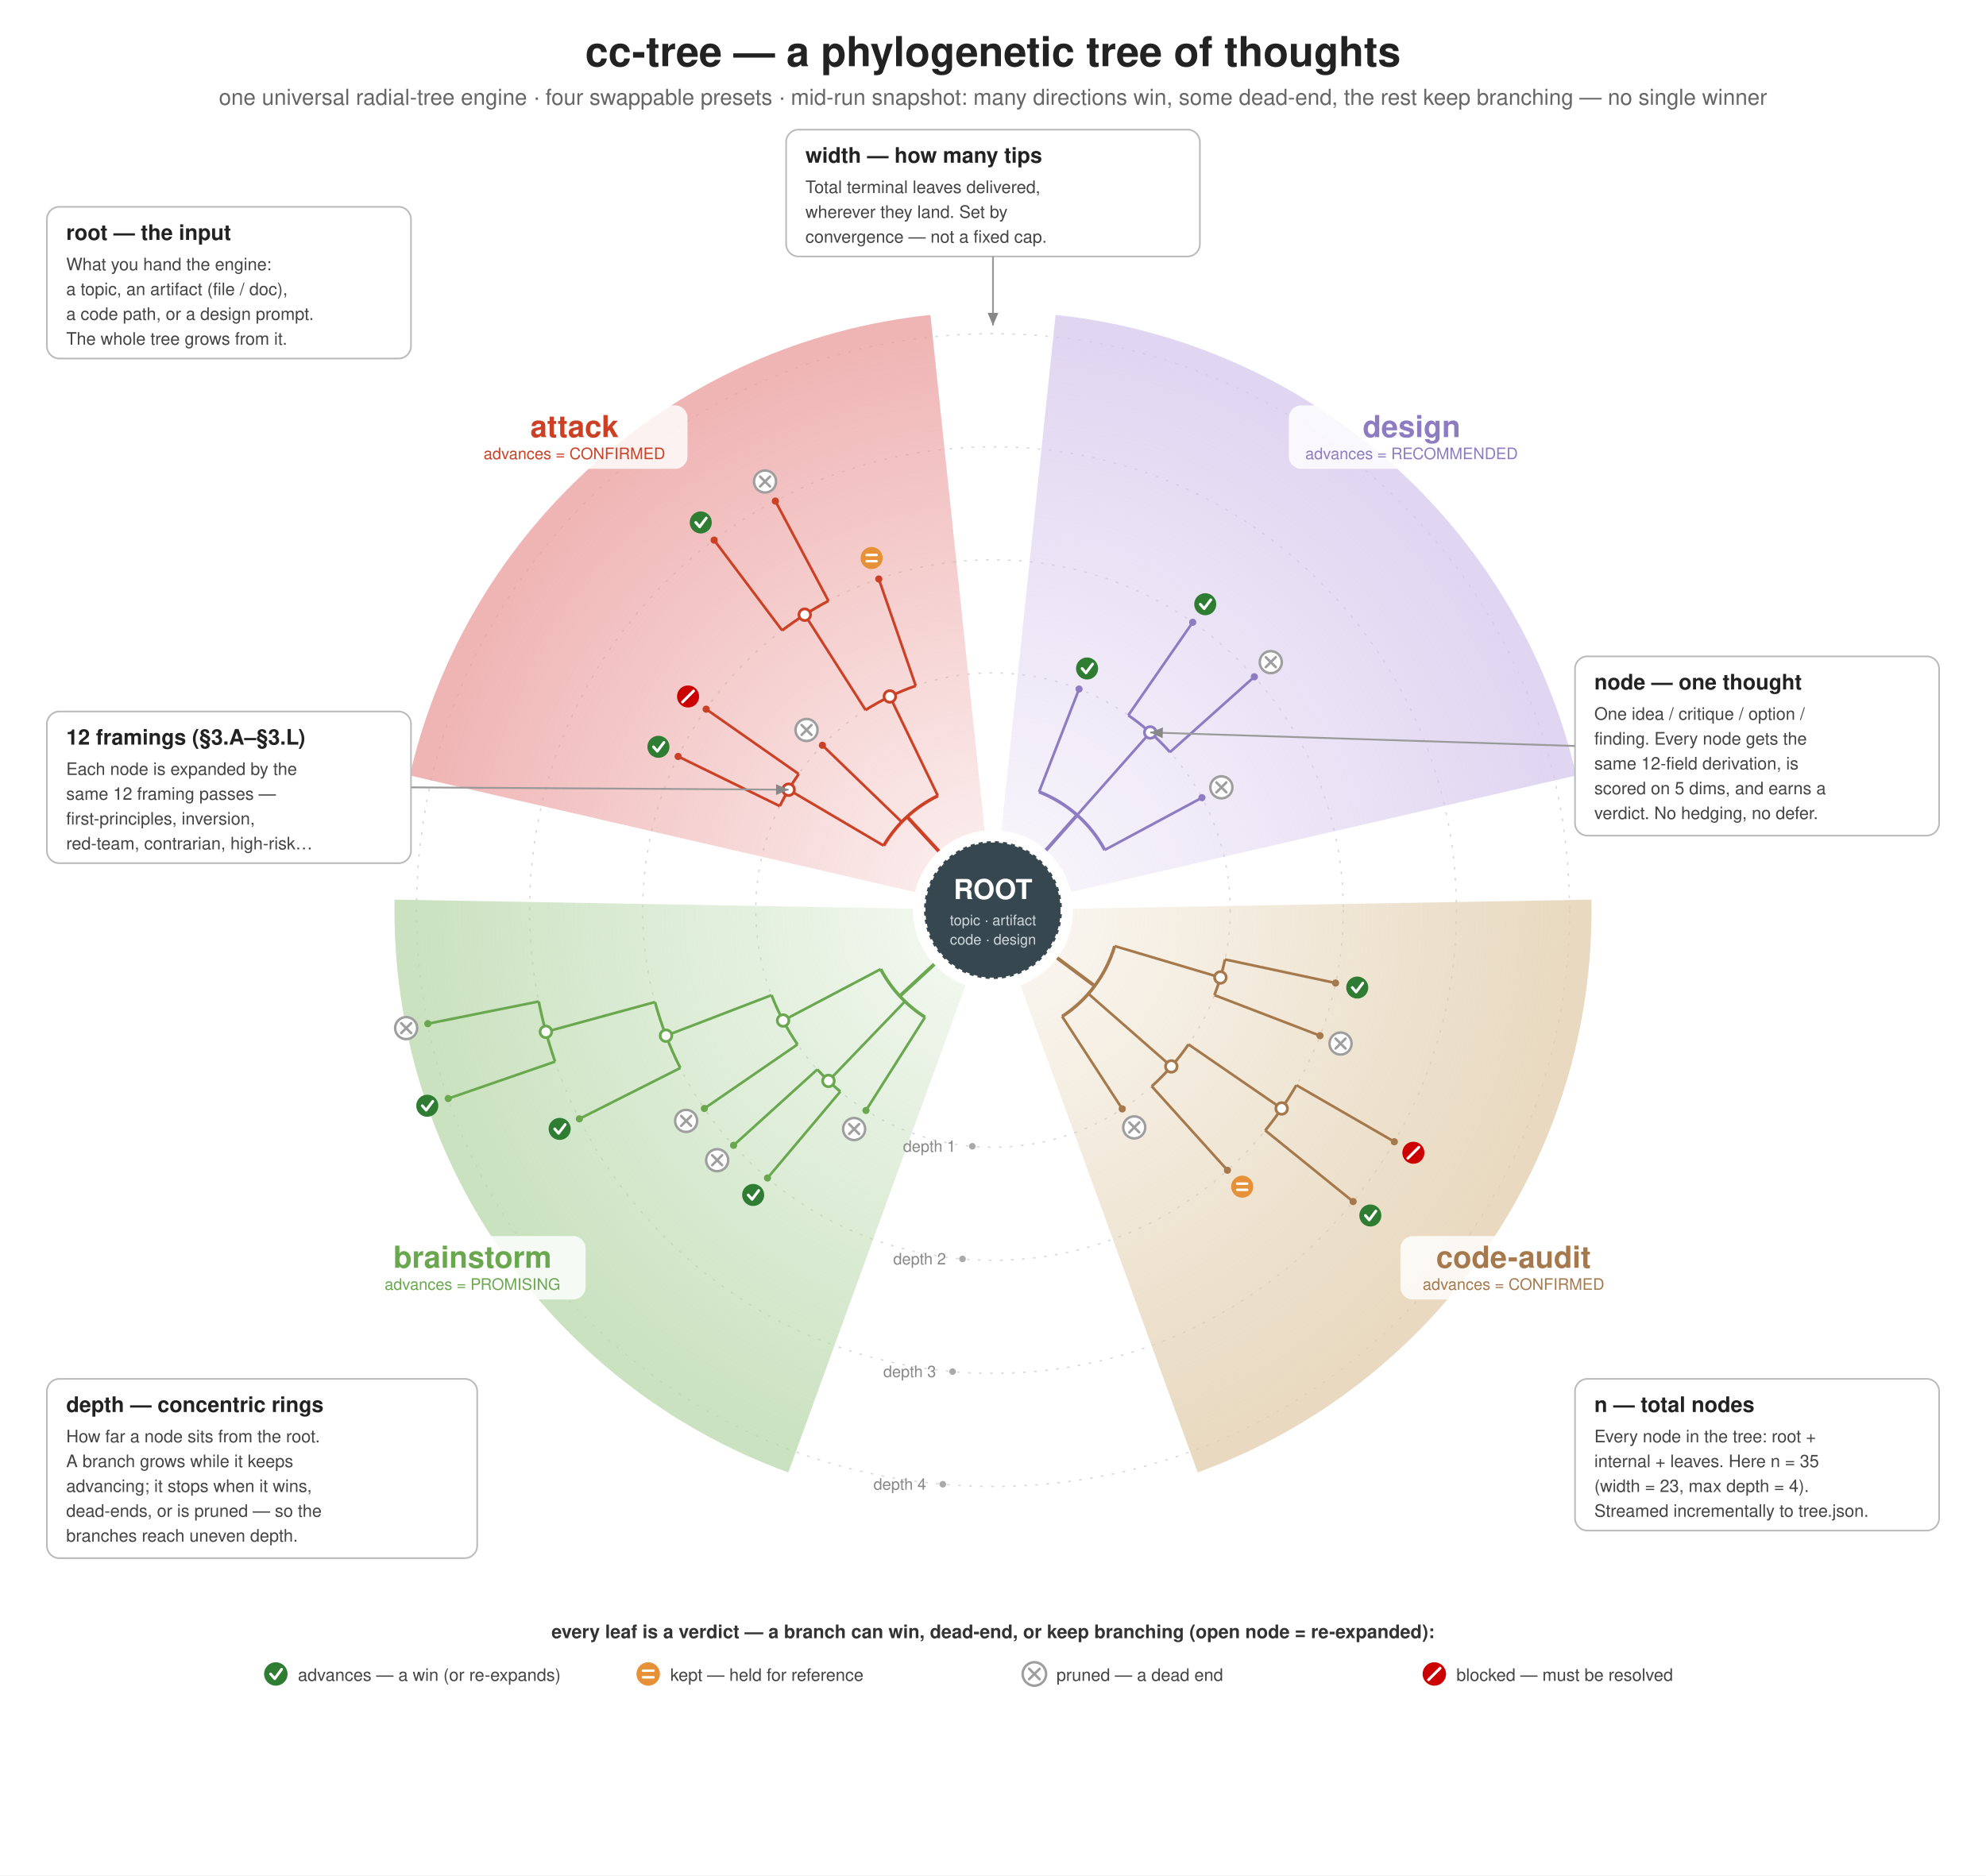
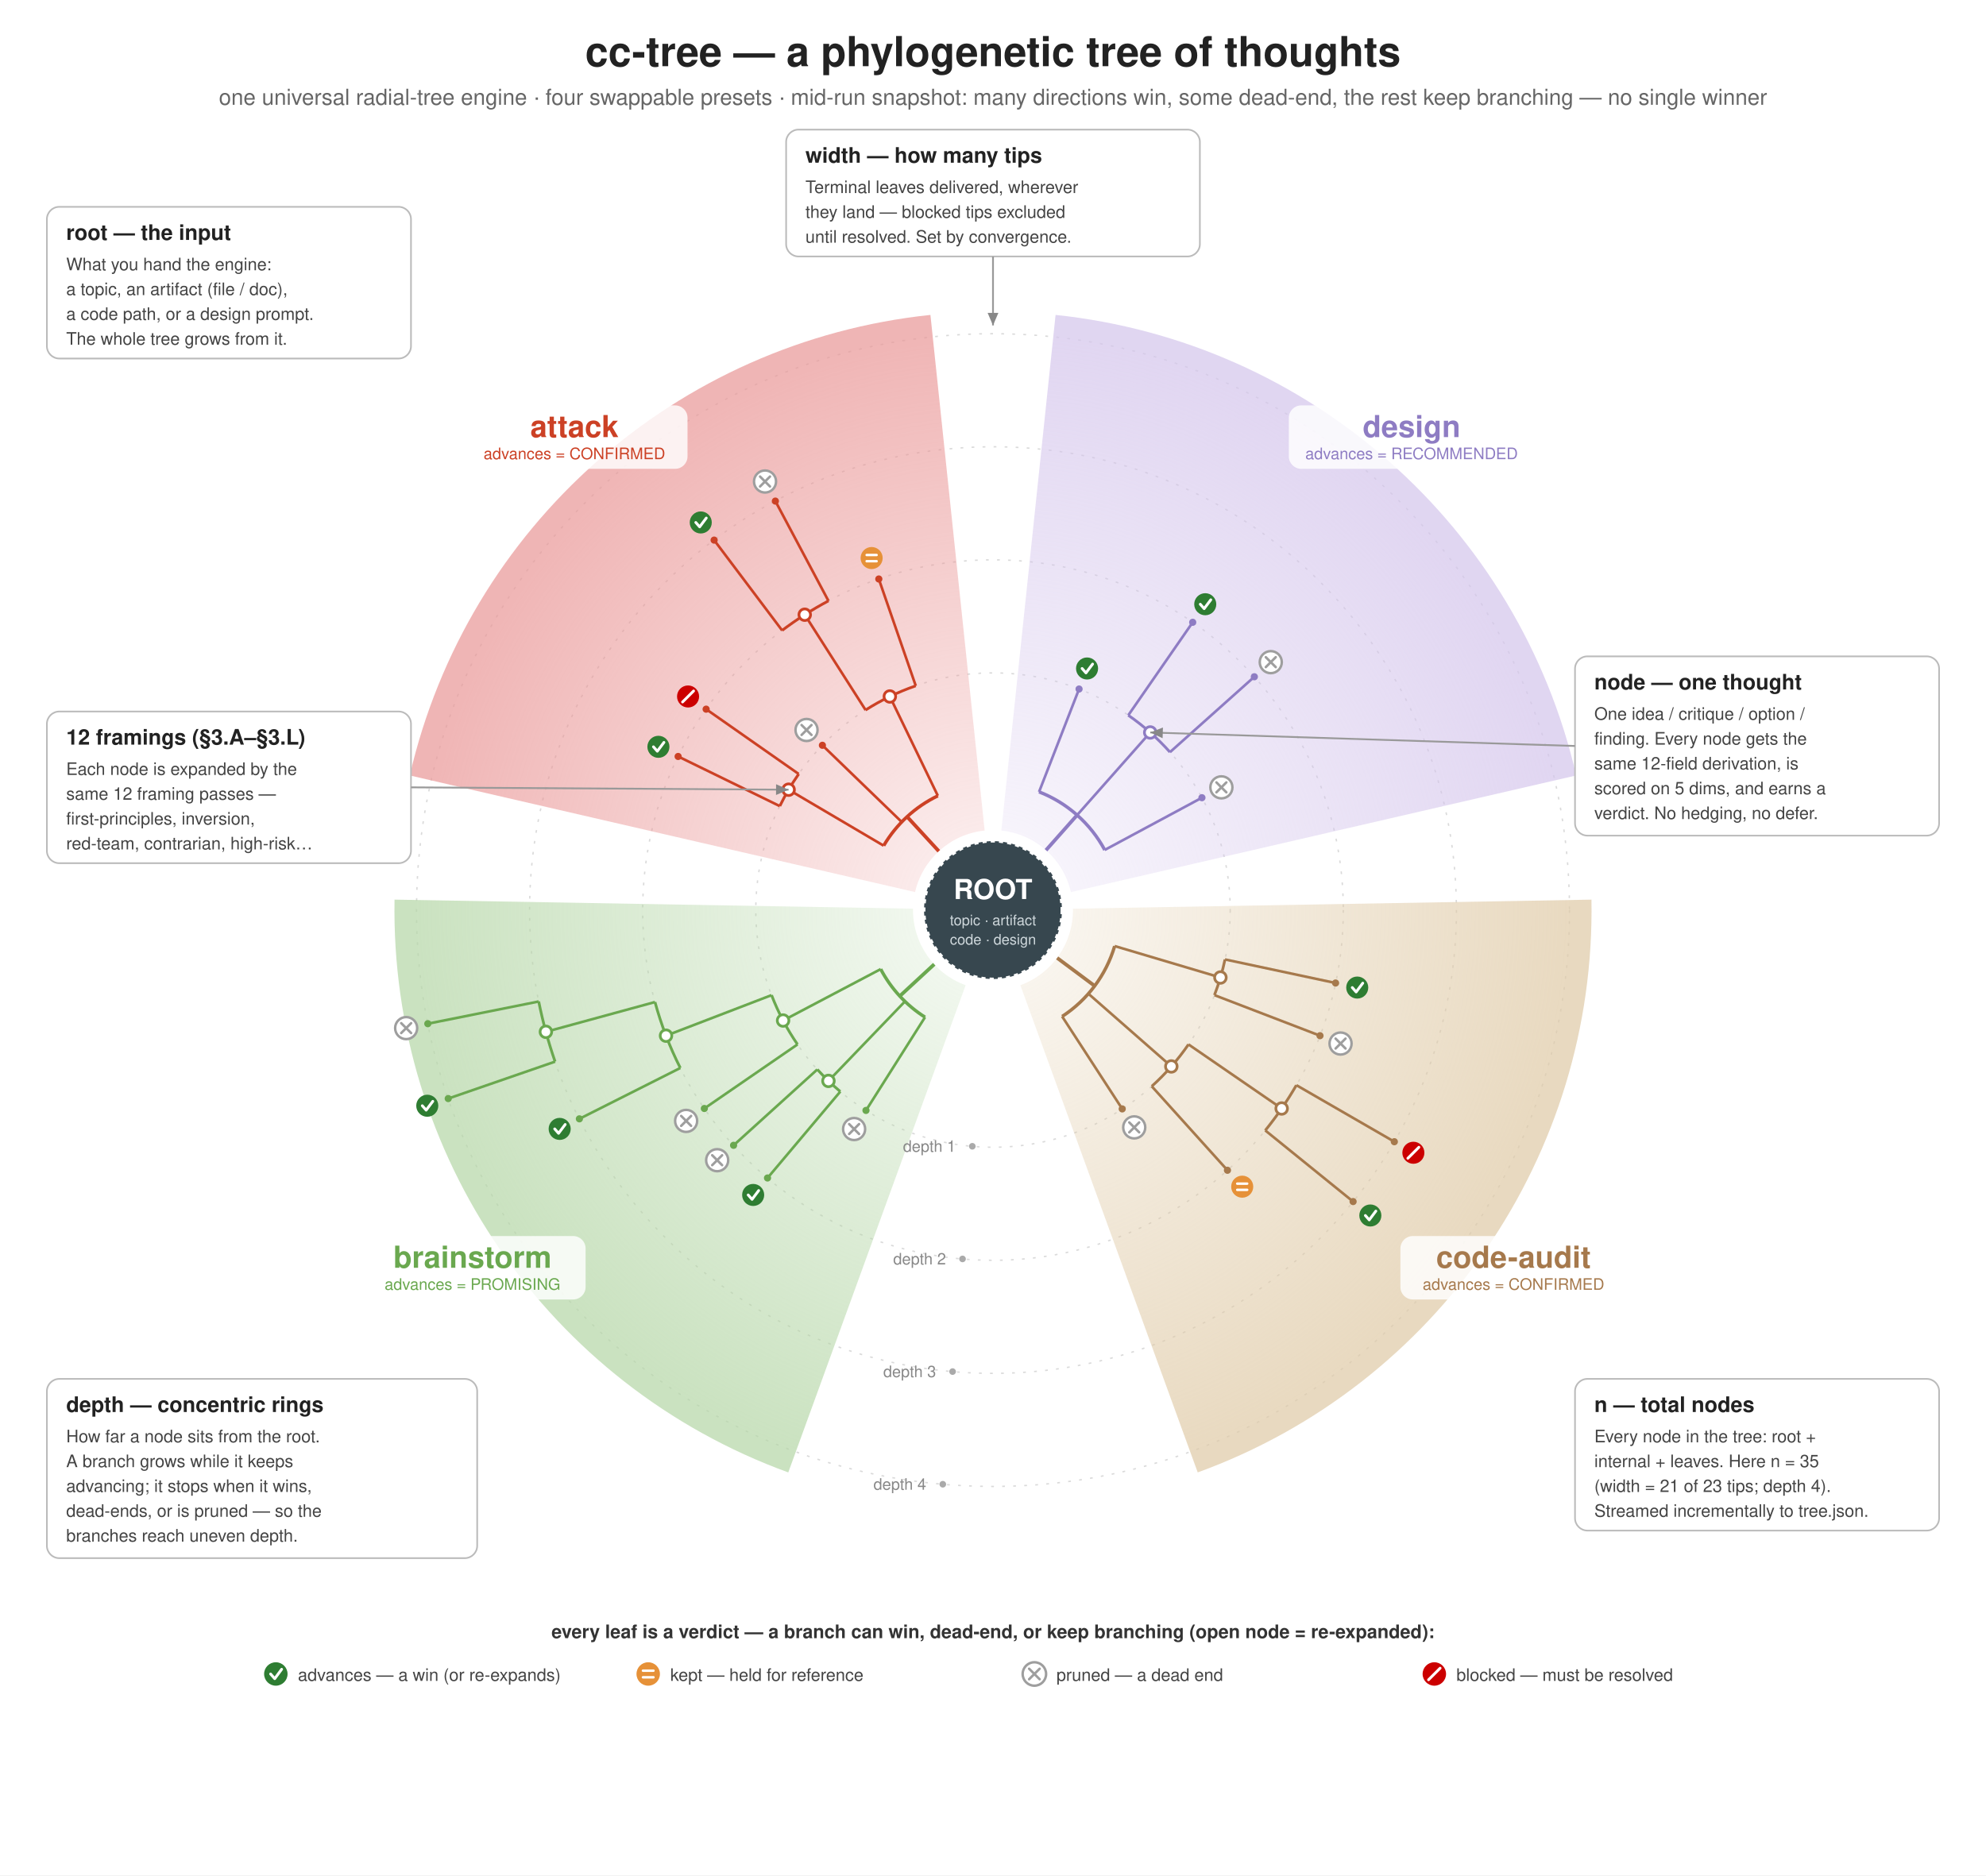
<svg xmlns="http://www.w3.org/2000/svg" width="1440" height="1360" viewBox="0 0 1440 1360" font-family="Helvetica, Arial, sans-serif">
  <defs>
    <radialGradient id="g_brainstorm" gradientUnits="userSpaceOnUse" fx="720.0" fy="660.0" cx="720.0" cy="660.0" r="418.0">
      <stop offset="0%" stop-color="#b6d7a8" stop-opacity="0.12" />
      <stop offset="100%" stop-color="#b6d7a8" stop-opacity="0.72" />
    </radialGradient>
    <radialGradient id="g_attack" gradientUnits="userSpaceOnUse" fx="720.0" fy="660.0" cx="720.0" cy="660.0" r="418.0">
      <stop offset="0%" stop-color="#ea9999" stop-opacity="0.12" />
      <stop offset="100%" stop-color="#ea9999" stop-opacity="0.72" />
    </radialGradient>
    <radialGradient id="g_design" gradientUnits="userSpaceOnUse" fx="720.0" fy="660.0" cx="720.0" cy="660.0" r="418.0">
      <stop offset="0%" stop-color="#d5c6ec" stop-opacity="0.12" />
      <stop offset="100%" stop-color="#d5c6ec" stop-opacity="0.72" />
    </radialGradient>
    <radialGradient id="g_code-audit" gradientUnits="userSpaceOnUse" fx="720.0" fy="660.0" cx="720.0" cy="660.0" r="418.0">
      <stop offset="0%" stop-color="#e0cba8" stop-opacity="0.12" />
      <stop offset="100%" stop-color="#e0cba8" stop-opacity="0.72" />
    </radialGradient>
    <marker id="arrow" markerWidth="9" markerHeight="9" refX="7" refY="3" orient="auto">
      <path d="M0,0 L7,3 L0,6 Z" fill="#888" />
    </marker>
  </defs>
  <rect width="1440" height="1360" fill="#ffffff" />
  <text x="720.0" y="48" text-anchor="middle" font-size="30" font-weight="700" fill="#222">cc-tree — a phylogenetic tree of thoughts</text>
  <text x="720.0" y="76" text-anchor="middle" font-size="16" fill="#666">one universal radial-tree engine · four swappable presets · mid-run snapshot: many directions win, some dead-end, the rest keep branching — no single winner</text>
  <circle cx="720.0" cy="660.0" r="172.0" fill="none" stroke="#dadada" stroke-width="1" stroke-dasharray="2 6" />
  <circle cx="720.0" cy="660.0" r="254.0" fill="none" stroke="#dadada" stroke-width="1" stroke-dasharray="2 6" />
  <circle cx="720.0" cy="660.0" r="336.0" fill="none" stroke="#dadada" stroke-width="1" stroke-dasharray="2 6" />
  <circle cx="720.0" cy="660.0" r="418.0" fill="none" stroke="#dadada" stroke-width="1" stroke-dasharray="2 6" />
  <path d="M 571.56,1067.83 A 434.00 434.00 0 0 1 286.07,652.43 L 662.01,658.99 A 58.00 58.00 0 0 0 700.16,714.50 Z" fill="url(#g_brainstorm)" stroke="none" />
  <path d="M 297.12,562.37 A 434.00 434.00 0 0 1 674.63,228.38 L 713.94,602.32 A 58.00 58.00 0 0 0 663.49,646.95 Z" fill="url(#g_attack)" stroke="none" />
  <path d="M 765.37,228.38 A 434.00 434.00 0 0 1 1142.88,562.37 L 776.51,646.95 A 58.00 58.00 0 0 0 726.06,602.32 Z" fill="url(#g_design)" stroke="none" />
  <path d="M 1153.93,652.43 A 434.00 434.00 0 0 1 868.44,1067.83 L 739.84,714.50 A 58.00 58.00 0 0 0 777.99,658.99 Z" fill="url(#g_code-audit)" stroke="none" />
  <path d="M 670.74,737.70 A 92.00 92.00 0 0 1 638.58,702.84" fill="none" stroke="#6aa84f" stroke-width="2.4" />
  <line x1="677.4" y1="699.3" x2="652.4" y2="722.4" stroke="#6aa84f" stroke-width="2.6" />
  <line x1="670.7" y1="737.7" x2="627.9" y2="805.3" stroke="#6aa84f" stroke-width="1.9" />
  <circle cx="627.9" cy="805.3" r="2.6" fill="#6aa84f" />
  <circle cx="619.3" cy="818.8" r="8.0" fill="#fff" stroke="#9e9e9e" stroke-width="1.8" />
  <path d="M615.7,815.2 L622.9,822.4 M615.7,822.4 L622.9,815.2" stroke="#9e9e9e" stroke-width="1.8" stroke-linecap="round" />
  <line x1="656.2" y1="726.2" x2="600.7" y2="783.9" stroke="#6aa84f" stroke-width="1.9" />
  <path d="M 609.25,791.60 A 172.00 172.00 0 0 1 592.60,775.56" fill="none" stroke="#6aa84f" stroke-width="2.0" />
  <line x1="609.3" y1="791.6" x2="556.5" y2="854.3" stroke="#6aa84f" stroke-width="1.9" />
  <circle cx="556.5" cy="854.3" r="2.6" fill="#6aa84f" />
  <circle cx="546.1" cy="866.6" r="8.0" fill="#2e7d32" />
  <path d="M542.5,866.6 L545.3,869.8 L550.1,863.4" fill="none" stroke="#fff" stroke-width="2" stroke-linecap="round" stroke-linejoin="round" />
  <line x1="592.6" y1="775.6" x2="531.9" y2="830.6" stroke="#6aa84f" stroke-width="1.9" />
  <circle cx="531.9" cy="830.6" r="2.6" fill="#6aa84f" />
  <circle cx="520.0" cy="841.4" r="8.0" fill="#fff" stroke="#9e9e9e" stroke-width="1.8" />
  <path d="M516.4,837.8 L523.6,845.0 M516.4,845.0 L523.6,837.8" stroke="#9e9e9e" stroke-width="1.8" stroke-linecap="round" />
  <circle cx="600.7" cy="783.9" r="4.2" fill="#fff" stroke="#6aa84f" stroke-width="2.0" />
  <line x1="638.6" y1="702.8" x2="567.8" y2="740.1" stroke="#6aa84f" stroke-width="1.9" />
  <path d="M 578.25,757.42 A 172.00 172.00 0 0 1 559.43,721.67" fill="none" stroke="#6aa84f" stroke-width="2.0" />
  <line x1="578.3" y1="757.4" x2="510.7" y2="803.9" stroke="#6aa84f" stroke-width="1.9" />
  <circle cx="510.7" cy="803.9" r="2.6" fill="#6aa84f" />
  <circle cx="497.5" cy="812.9" r="8.0" fill="#fff" stroke="#9e9e9e" stroke-width="1.8" />
  <path d="M493.9,809.3 L501.1,816.5 M493.9,816.5 L501.1,809.3" stroke="#9e9e9e" stroke-width="1.8" stroke-linecap="round" />
  <line x1="559.4" y1="721.7" x2="482.9" y2="751.1" stroke="#6aa84f" stroke-width="1.9" />
  <path d="M 493.27,774.49 A 254.00 254.00 0 0 1 474.92,726.72" fill="none" stroke="#6aa84f" stroke-width="2.0" />
  <line x1="493.3" y1="774.5" x2="420.1" y2="811.4" stroke="#6aa84f" stroke-width="1.9" />
  <circle cx="420.1" cy="811.4" r="2.6" fill="#6aa84f" />
  <circle cx="405.8" cy="818.7" r="8.0" fill="#2e7d32" />
  <path d="M402.2,818.7 L405.0,821.9 L409.8,815.5" fill="none" stroke="#fff" stroke-width="2" stroke-linecap="round" stroke-linejoin="round" />
  <line x1="474.9" y1="726.7" x2="395.8" y2="748.3" stroke="#6aa84f" stroke-width="1.9" />
  <path d="M 402.46,769.85 A 336.00 336.00 0 0 1 390.60,726.27" fill="none" stroke="#6aa84f" stroke-width="2.0" />
  <line x1="402.5" y1="769.9" x2="325.0" y2="796.7" stroke="#6aa84f" stroke-width="1.9" />
  <circle cx="325.0" cy="796.7" r="2.6" fill="#6aa84f" />
  <circle cx="309.8" cy="801.9" r="8.0" fill="#2e7d32" />
  <path d="M306.2,801.9 L309.0,805.1 L313.8,798.7" fill="none" stroke="#fff" stroke-width="2" stroke-linecap="round" stroke-linejoin="round" />
  <line x1="390.6" y1="726.3" x2="310.2" y2="742.4" stroke="#6aa84f" stroke-width="1.9" />
  <circle cx="310.2" cy="742.4" r="2.6" fill="#6aa84f" />
  <circle cx="294.5" cy="745.6" r="8.0" fill="#fff" stroke="#9e9e9e" stroke-width="1.8" />
  <path d="M290.9,742.0 L298.1,749.2 M290.9,749.2 L298.1,742.0" stroke="#9e9e9e" stroke-width="1.8" stroke-linecap="round" />
  <circle cx="395.8" cy="748.3" r="4.2" fill="#fff" stroke="#6aa84f" stroke-width="2.0" />
  <circle cx="482.9" cy="751.1" r="4.2" fill="#fff" stroke="#6aa84f" stroke-width="2.0" />
  <circle cx="567.8" cy="740.1" r="4.2" fill="#fff" stroke="#6aa84f" stroke-width="2.0" />
  <rect x="260.6" y="896.4" width="164.0" height="46" rx="9" fill="#ffffff" fill-opacity="0.82" />
  <text x="342.6" y="919.4" text-anchor="middle" font-size="22" font-weight="700" fill="#6aa84f">brainstorm</text>
  <text x="342.6" y="935.4" text-anchor="middle" font-size="11.5" fill="#6aa84f">advances = PROMISING</text>
  <path d="M 640.74,613.29 A 92.00 92.00 0 0 1 680.01,577.14" fill="none" stroke="#cc4125" stroke-width="2.4" />
  <line x1="680.7" y1="617.3" x2="657.7" y2="592.3" stroke="#cc4125" stroke-width="2.6" />
  <line x1="640.7" y1="613.3" x2="571.8" y2="572.7" stroke="#cc4125" stroke-width="1.9" />
  <path d="M 565.43,584.56 A 172.00 172.00 0 0 1 579.12,561.32" fill="none" stroke="#cc4125" stroke-width="2.0" />
  <line x1="565.4" y1="584.6" x2="491.7" y2="548.6" stroke="#cc4125" stroke-width="1.9" />
  <circle cx="491.7" cy="548.6" r="2.6" fill="#cc4125" />
  <circle cx="477.4" cy="541.6" r="8.0" fill="#2e7d32" />
  <path d="M473.8,541.6 L476.6,544.8 L481.4,538.4" fill="none" stroke="#fff" stroke-width="2" stroke-linecap="round" stroke-linejoin="round" />
  <line x1="579.1" y1="561.3" x2="512.0" y2="514.3" stroke="#cc4125" stroke-width="1.9" />
  <circle cx="512.0" cy="514.3" r="2.6" fill="#cc4125" />
  <circle cx="498.9" cy="505.1" r="8.0" fill="#cc0000" />
  <line x1="494.9" y1="509.1" x2="502.9" y2="501.1" stroke="#fff" stroke-width="2" stroke-linecap="round" />
  <circle cx="571.8" cy="572.7" r="4.2" fill="#fff" stroke="#cc4125" stroke-width="2.0" />
  <line x1="653.8" y1="596.1" x2="596.3" y2="540.5" stroke="#cc4125" stroke-width="1.9" />
  <circle cx="596.3" cy="540.5" r="2.6" fill="#cc4125" />
  <circle cx="584.8" cy="529.4" r="8.0" fill="#fff" stroke="#9e9e9e" stroke-width="1.8" />
  <path d="M581.2,525.8 L588.4,533.0 M581.2,533.0 L588.4,525.8" stroke="#9e9e9e" stroke-width="1.8" stroke-linecap="round" />
  <line x1="680.0" y1="577.1" x2="645.2" y2="505.1" stroke="#cc4125" stroke-width="1.9" />
  <path d="M 627.57,514.95 A 172.00 172.00 0 0 1 663.95,497.39" fill="none" stroke="#cc4125" stroke-width="2.0" />
  <line x1="627.6" y1="514.9" x2="583.5" y2="445.8" stroke="#cc4125" stroke-width="1.9" />
  <path d="M 567.13,457.16 A 254.00 254.00 0 0 1 600.72,435.75" fill="none" stroke="#cc4125" stroke-width="2.0" />
  <line x1="567.1" y1="457.2" x2="517.8" y2="391.7" stroke="#cc4125" stroke-width="1.9" />
  <circle cx="517.8" cy="391.7" r="2.6" fill="#cc4125" />
  <circle cx="508.1" cy="378.9" r="8.0" fill="#2e7d32" />
  <path d="M504.5,378.9 L507.3,382.1 L512.1,375.7" fill="none" stroke="#fff" stroke-width="2" stroke-linecap="round" stroke-linejoin="round" />
  <line x1="600.7" y1="435.8" x2="562.2" y2="363.4" stroke="#cc4125" stroke-width="1.9" />
  <circle cx="562.2" cy="363.4" r="2.6" fill="#cc4125" />
  <circle cx="554.7" cy="349.2" r="8.0" fill="#fff" stroke="#9e9e9e" stroke-width="1.8" />
  <path d="M551.1,345.6 L558.3,352.8 M551.1,352.8 L558.3,345.6" stroke="#9e9e9e" stroke-width="1.8" stroke-linecap="round" />
  <circle cx="583.5" cy="445.8" r="4.2" fill="#fff" stroke="#cc4125" stroke-width="2.0" />
  <line x1="664.0" y1="497.4" x2="637.2" y2="419.9" stroke="#cc4125" stroke-width="1.9" />
  <circle cx="637.2" cy="419.9" r="2.6" fill="#cc4125" />
  <circle cx="632.0" cy="404.7" r="8.0" fill="#e69138" />
  <line x1="628.4" y1="402.5" x2="635.6" y2="402.5" stroke="#fff" stroke-width="1.8" stroke-linecap="round" />
  <line x1="628.4" y1="407.0" x2="635.6" y2="407.0" stroke="#fff" stroke-width="1.8" stroke-linecap="round" />
  <circle cx="645.2" cy="505.1" r="4.2" fill="#fff" stroke="#cc4125" stroke-width="2.0" />
  <rect x="334.5" y="294.0" width="164.0" height="46" rx="9" fill="#ffffff" fill-opacity="0.82" />
  <text x="416.5" y="317.0" text-anchor="middle" font-size="22" font-weight="700" fill="#cc4125">attack</text>
  <text x="416.5" y="333.0" text-anchor="middle" font-size="11.5" fill="#cc4125">advances = CONFIRMED</text>
  <path d="M 753.37,574.26 A 92.00 92.00 0 0 1 801.03,616.43" fill="none" stroke="#8e7cc3" stroke-width="2.4" />
  <line x1="758.4" y1="616.6" x2="781.0" y2="591.1" stroke="#8e7cc3" stroke-width="2.6" />
  <line x1="753.4" y1="574.3" x2="782.4" y2="499.7" stroke="#8e7cc3" stroke-width="1.9" />
  <circle cx="782.4" cy="499.7" r="2.6" fill="#8e7cc3" />
  <circle cx="788.2" cy="484.8" r="8.0" fill="#2e7d32" />
  <path d="M784.6,484.8 L787.4,488.0 L792.2,481.6" fill="none" stroke="#fff" stroke-width="2" stroke-linecap="round" stroke-linejoin="round" />
  <line x1="781.0" y1="591.1" x2="834.0" y2="531.2" stroke="#8e7cc3" stroke-width="1.9" />
  <path d="M 818.05,518.69 A 172.00 172.00 0 0 1 848.31,545.46" fill="none" stroke="#8e7cc3" stroke-width="2.0" />
  <line x1="818.1" y1="518.7" x2="864.8" y2="451.3" stroke="#8e7cc3" stroke-width="1.9" />
  <circle cx="864.8" cy="451.3" r="2.6" fill="#8e7cc3" />
  <circle cx="873.9" cy="438.2" r="8.0" fill="#2e7d32" />
  <path d="M870.3,438.2 L873.1,441.4 L877.9,435.0" fill="none" stroke="#fff" stroke-width="2" stroke-linecap="round" stroke-linejoin="round" />
  <line x1="848.3" y1="545.5" x2="909.5" y2="490.8" stroke="#8e7cc3" stroke-width="1.9" />
  <circle cx="909.5" cy="490.8" r="2.6" fill="#8e7cc3" />
  <circle cx="921.4" cy="480.2" r="8.0" fill="#fff" stroke="#9e9e9e" stroke-width="1.8" />
  <path d="M917.8,476.6 L925.0,483.8 M917.8,483.8 L925.0,476.6" stroke="#9e9e9e" stroke-width="1.8" stroke-linecap="round" />
  <circle cx="834.0" cy="531.2" r="4.2" fill="#fff" stroke="#8e7cc3" stroke-width="2.0" />
  <line x1="801.0" y1="616.4" x2="871.5" y2="578.5" stroke="#8e7cc3" stroke-width="1.9" />
  <circle cx="871.5" cy="578.5" r="2.6" fill="#8e7cc3" />
  <circle cx="885.6" cy="571.0" r="8.0" fill="#fff" stroke="#9e9e9e" stroke-width="1.8" />
  <path d="M882.0,567.4 L889.2,574.6 M882.0,574.6 L889.2,567.4" stroke="#9e9e9e" stroke-width="1.8" stroke-linecap="round" />
  <rect x="934.5" y="294.0" width="178.0" height="46" rx="9" fill="#ffffff" fill-opacity="0.82" />
  <text x="1023.5" y="317.0" text-anchor="middle" font-size="22" font-weight="700" fill="#8e7cc3">design</text>
  <text x="1023.5" y="333.0" text-anchor="middle" font-size="11.5" fill="#8e7cc3">advances = RECOMMENDED</text>
  <path d="M 808.21,686.15 A 92.00 92.00 0 0 1 770.13,737.14" fill="none" stroke="#a6794c" stroke-width="2.4" />
  <line x1="766.5" y1="694.7" x2="793.7" y2="715.0" stroke="#a6794c" stroke-width="2.6" />
  <line x1="808.2" y1="686.1" x2="884.9" y2="708.9" stroke="#a6794c" stroke-width="1.9" />
  <path d="M 888.23,695.81 A 172.00 172.00 0 0 1 880.57,721.67" fill="none" stroke="#a6794c" stroke-width="2.0" />
  <line x1="888.2" y1="695.8" x2="968.4" y2="712.9" stroke="#a6794c" stroke-width="1.9" />
  <circle cx="968.4" cy="712.9" r="2.6" fill="#a6794c" />
  <circle cx="984.1" cy="716.2" r="8.0" fill="#2e7d32" />
  <path d="M980.5,716.2 L983.3,719.4 L988.1,713.0" fill="none" stroke="#fff" stroke-width="2" stroke-linecap="round" stroke-linejoin="round" />
  <line x1="880.6" y1="721.7" x2="957.1" y2="751.1" stroke="#a6794c" stroke-width="1.9" />
  <circle cx="957.1" cy="751.1" r="2.6" fill="#a6794c" />
  <circle cx="972.0" cy="756.8" r="8.0" fill="#fff" stroke="#9e9e9e" stroke-width="1.8" />
  <path d="M968.4,753.2 L975.6,760.4 M968.4,760.4 L975.6,753.2" stroke="#9e9e9e" stroke-width="1.8" stroke-linecap="round" />
  <circle cx="884.9" cy="708.9" r="4.2" fill="#fff" stroke="#a6794c" stroke-width="2.0" />
  <line x1="789.2" y1="720.7" x2="849.3" y2="773.4" stroke="#a6794c" stroke-width="1.9" />
  <path d="M 861.75,757.42 A 172.00 172.00 0 0 1 835.11,787.80" fill="none" stroke="#a6794c" stroke-width="2.0" />
  <line x1="861.7" y1="757.4" x2="929.3" y2="803.9" stroke="#a6794c" stroke-width="1.9" />
  <path d="M 939.96,787.01 A 254.00 254.00 0 0 1 917.40,819.84" fill="none" stroke="#a6794c" stroke-width="2.0" />
  <line x1="940.0" y1="787.0" x2="1011.0" y2="828.0" stroke="#a6794c" stroke-width="1.9" />
  <circle cx="1011.0" cy="828.0" r="2.6" fill="#a6794c" />
  <circle cx="1024.8" cy="836.0" r="8.0" fill="#cc0000" />
  <line x1="1020.8" y1="840.0" x2="1028.8" y2="832.0" stroke="#fff" stroke-width="2" stroke-linecap="round" />
  <line x1="917.4" y1="819.8" x2="981.1" y2="871.4" stroke="#a6794c" stroke-width="1.9" />
  <circle cx="981.1" cy="871.4" r="2.6" fill="#a6794c" />
  <circle cx="993.6" cy="881.5" r="8.0" fill="#2e7d32" />
  <path d="M990.0,881.5 L992.8,884.7 L997.6,878.3" fill="none" stroke="#fff" stroke-width="2" stroke-linecap="round" stroke-linejoin="round" />
  <circle cx="929.3" cy="803.9" r="4.2" fill="#fff" stroke="#a6794c" stroke-width="2.0" />
  <line x1="835.1" y1="787.8" x2="890.0" y2="848.7" stroke="#a6794c" stroke-width="1.9" />
  <circle cx="890.0" cy="848.7" r="2.6" fill="#a6794c" />
  <circle cx="900.7" cy="860.6" r="8.0" fill="#e69138" />
  <line x1="897.1" y1="858.4" x2="904.3" y2="858.4" stroke="#fff" stroke-width="1.8" stroke-linecap="round" />
  <line x1="897.1" y1="862.9" x2="904.3" y2="862.9" stroke="#fff" stroke-width="1.8" stroke-linecap="round" />
  <circle cx="849.3" cy="773.4" r="4.2" fill="#fff" stroke="#a6794c" stroke-width="2.0" />
  <line x1="770.1" y1="737.1" x2="813.7" y2="804.2" stroke="#a6794c" stroke-width="1.9" />
  <circle cx="813.7" cy="804.2" r="2.6" fill="#a6794c" />
  <circle cx="822.4" cy="817.6" r="8.0" fill="#fff" stroke="#9e9e9e" stroke-width="1.8" />
  <path d="M818.8,814.0 L826.0,821.2 M818.8,821.2 L826.0,814.0" stroke="#9e9e9e" stroke-width="1.8" stroke-linecap="round" />
  <rect x="1015.4" y="896.4" width="164.0" height="46" rx="9" fill="#ffffff" fill-opacity="0.82" />
  <text x="1097.4" y="919.4" text-anchor="middle" font-size="22" font-weight="700" fill="#a6794c">code-audit</text>
  <text x="1097.4" y="935.4" text-anchor="middle" font-size="11.5" fill="#a6794c">advances = CONFIRMED</text>
  <circle cx="720.0" cy="660.0" r="50.0" fill="#37474f" />
  <circle cx="720.0" cy="660.0" r="50.0" fill="none" stroke="#fff" stroke-width="2" stroke-dasharray="3 3" />
  <text x="720.0" y="652.0" text-anchor="middle" font-size="20" font-weight="700" fill="#fff">ROOT</text>
  <text x="720.0" y="671.0" text-anchor="middle" font-size="10.5" fill="#cfd8dc">topic · artifact</text>
  <text x="720.0" y="685.0" text-anchor="middle" font-size="10.5" fill="#cfd8dc">code · design</text>
  <circle cx="705.0" cy="831.3" r="2.4" fill="#aaa" />
  <text x="693.0" y="835.3" text-anchor="end" font-size="11.5" fill="#888">depth 1</text>
  <circle cx="697.9" cy="913.0" r="2.4" fill="#aaa" />
  <text x="685.9" y="917.0" text-anchor="end" font-size="11.5" fill="#888">depth 2</text>
  <circle cx="690.7" cy="994.7" r="2.4" fill="#aaa" />
  <text x="678.7" y="998.7" text-anchor="end" font-size="11.5" fill="#888">depth 3</text>
  <circle cx="683.6" cy="1076.4" r="2.4" fill="#aaa" />
  <text x="671.6" y="1080.4" text-anchor="end" font-size="11.5" fill="#888">depth 4</text>
  <rect x="34" y="150" width="264" height="110" rx="9" fill="#ffffff" stroke="#bbb" stroke-width="1.2" />
  <text x="48" y="174" font-size="15.5" font-weight="700" fill="#222">root — the input</text>
  <text x="48" y="196" font-size="12.5" fill="#444">What you hand the engine:</text>
  <text x="48" y="214" font-size="12.5" fill="#444">a topic, an artifact (file / doc),</text>
  <text x="48" y="232" font-size="12.5" fill="#444">a code path, or a design prompt.</text>
  <text x="48" y="250" font-size="12.5" fill="#444">The whole tree grows from it.</text>
  <rect x="34" y="516" width="264" height="110" rx="9" fill="#ffffff" stroke="#bbb" stroke-width="1.2" />
  <text x="48" y="540" font-size="15.5" font-weight="700" fill="#222">12 framings (§3.A–§3.L)</text>
  <text x="48" y="562" font-size="12.5" fill="#444">Each node is expanded by the</text>
  <text x="48" y="580" font-size="12.5" fill="#444">same 12 framing passes —</text>
  <text x="48" y="598" font-size="12.5" fill="#444">first-principles, inversion,</text>
  <text x="48" y="616" font-size="12.5" fill="#444">red-team, contrarian, high-risk…</text>
  <line x1="298.0" y1="571.0" x2="571.8" y2="572.7" stroke="#999" stroke-width="1.3" marker-end="url(#arrow)" />
  <rect x="1142" y="476" width="264" height="130" rx="9" fill="#ffffff" stroke="#bbb" stroke-width="1.2" />
  <text x="1156" y="500" font-size="15.5" font-weight="700" fill="#222">node — one thought</text>
  <text x="1156" y="522" font-size="12.5" fill="#444">One idea / critique / option /</text>
  <text x="1156" y="540" font-size="12.5" fill="#444">finding. Every node gets the</text>
  <text x="1156" y="558" font-size="12.5" fill="#444">same 12-field derivation, is</text>
  <text x="1156" y="576" font-size="12.5" fill="#444">scored on 5 dims, and earns a</text>
  <text x="1156" y="594" font-size="12.5" fill="#444">verdict. No hedging, no defer.</text>
  <line x1="1142.0" y1="541.0" x2="834.0" y2="531.2" stroke="#999" stroke-width="1.3" marker-end="url(#arrow)" />
  <rect x="34" y="1000" width="312" height="130" rx="9" fill="#ffffff" stroke="#bbb" stroke-width="1.2" />
  <text x="48" y="1024" font-size="15.5" font-weight="700" fill="#222">depth — concentric rings</text>
  <text x="48" y="1046" font-size="12.5" fill="#444">How far a node sits from the root.</text>
  <text x="48" y="1064" font-size="12.5" fill="#444">A branch grows while it keeps</text>
  <text x="48" y="1082" font-size="12.5" fill="#444">advancing; it stops when it wins,</text>
  <text x="48" y="1100" font-size="12.5" fill="#444">dead-ends, or is pruned — so the</text>
  <text x="48" y="1118" font-size="12.5" fill="#444">branches reach uneven depth.</text>
  <rect x="570" y="94" width="300" height="92" rx="9" fill="#ffffff" stroke="#bbb" stroke-width="1.2" />
  <text x="584" y="118" font-size="15.5" font-weight="700" fill="#222">width — how many tips</text>
-   <text x="584" y="140" font-size="12.5" fill="#444">Total terminal leaves delivered,</text>
-   <text x="584" y="158" font-size="12.5" fill="#444">wherever they land. Set by</text>
-   <text x="584" y="176" font-size="12.5" fill="#444">convergence — not a fixed cap.</text>
+   <text x="584" y="140" font-size="12.5" fill="#444">Terminal leaves delivered, wherever</text>
+   <text x="584" y="158" font-size="12.5" fill="#444">they land — blocked tips excluded</text>
+   <text x="584" y="176" font-size="12.5" fill="#444">until resolved. Set by convergence.</text>
  <line x1="720.0" y1="186" x2="720.0" y2="236.0" stroke="#999" stroke-width="1.3" marker-end="url(#arrow)" />
  <rect x="1142" y="1000" width="264" height="110" rx="9" fill="#ffffff" stroke="#bbb" stroke-width="1.2" />
  <text x="1156" y="1024" font-size="15.5" font-weight="700" fill="#222">n — total nodes</text>
  <text x="1156" y="1046" font-size="12.5" fill="#444">Every node in the tree: root +</text>
  <text x="1156" y="1064" font-size="12.5" fill="#444">internal + leaves. Here n = 35</text>
-   <text x="1156" y="1082" font-size="12.5" fill="#444">(width = 23, max depth = 4).</text>
+   <text x="1156" y="1082" font-size="12.5" fill="#444">(width = 21 of 23 tips; depth 4).</text>
  <text x="1156" y="1100" font-size="12.5" fill="#444">Streamed incrementally to tree.json.</text>
  <text x="720.0" y="1188" text-anchor="middle" font-size="13.5" font-weight="700" fill="#333">every leaf is a verdict — a branch can win, dead-end, or keep branching (open node = re-expanded):</text>
  <circle cx="200.0" cy="1214.0" r="8.5" fill="#2e7d32" />
  <path d="M196.2,1214.0 L199.2,1217.4 L204.2,1210.6" fill="none" stroke="#fff" stroke-width="2" stroke-linecap="round" stroke-linejoin="round" />
  <text x="216.0" y="1219" font-size="12.5" fill="#444">advances — a win (or re-expands)</text>
  <circle cx="470.0" cy="1214.0" r="8.5" fill="#e69138" />
  <line x1="466.2" y1="1211.6" x2="473.8" y2="1211.6" stroke="#fff" stroke-width="1.8" stroke-linecap="round" />
  <line x1="466.2" y1="1216.4" x2="473.8" y2="1216.4" stroke="#fff" stroke-width="1.8" stroke-linecap="round" />
  <text x="486.0" y="1219" font-size="12.5" fill="#444">kept — held for reference</text>
  <circle cx="750.0" cy="1214.0" r="8.5" fill="#fff" stroke="#9e9e9e" stroke-width="1.8" />
  <path d="M746.2,1210.2 L753.8,1217.8 M746.2,1217.8 L753.8,1210.2" stroke="#9e9e9e" stroke-width="1.8" stroke-linecap="round" />
  <text x="766.0" y="1219" font-size="12.5" fill="#444">pruned — a dead end</text>
  <circle cx="1040.0" cy="1214.0" r="8.5" fill="#cc0000" />
  <line x1="1035.8" y1="1218.2" x2="1044.2" y2="1209.8" stroke="#fff" stroke-width="2" stroke-linecap="round" />
  <text x="1056.0" y="1219" font-size="12.5" fill="#444">blocked — must be resolved</text>
</svg>
